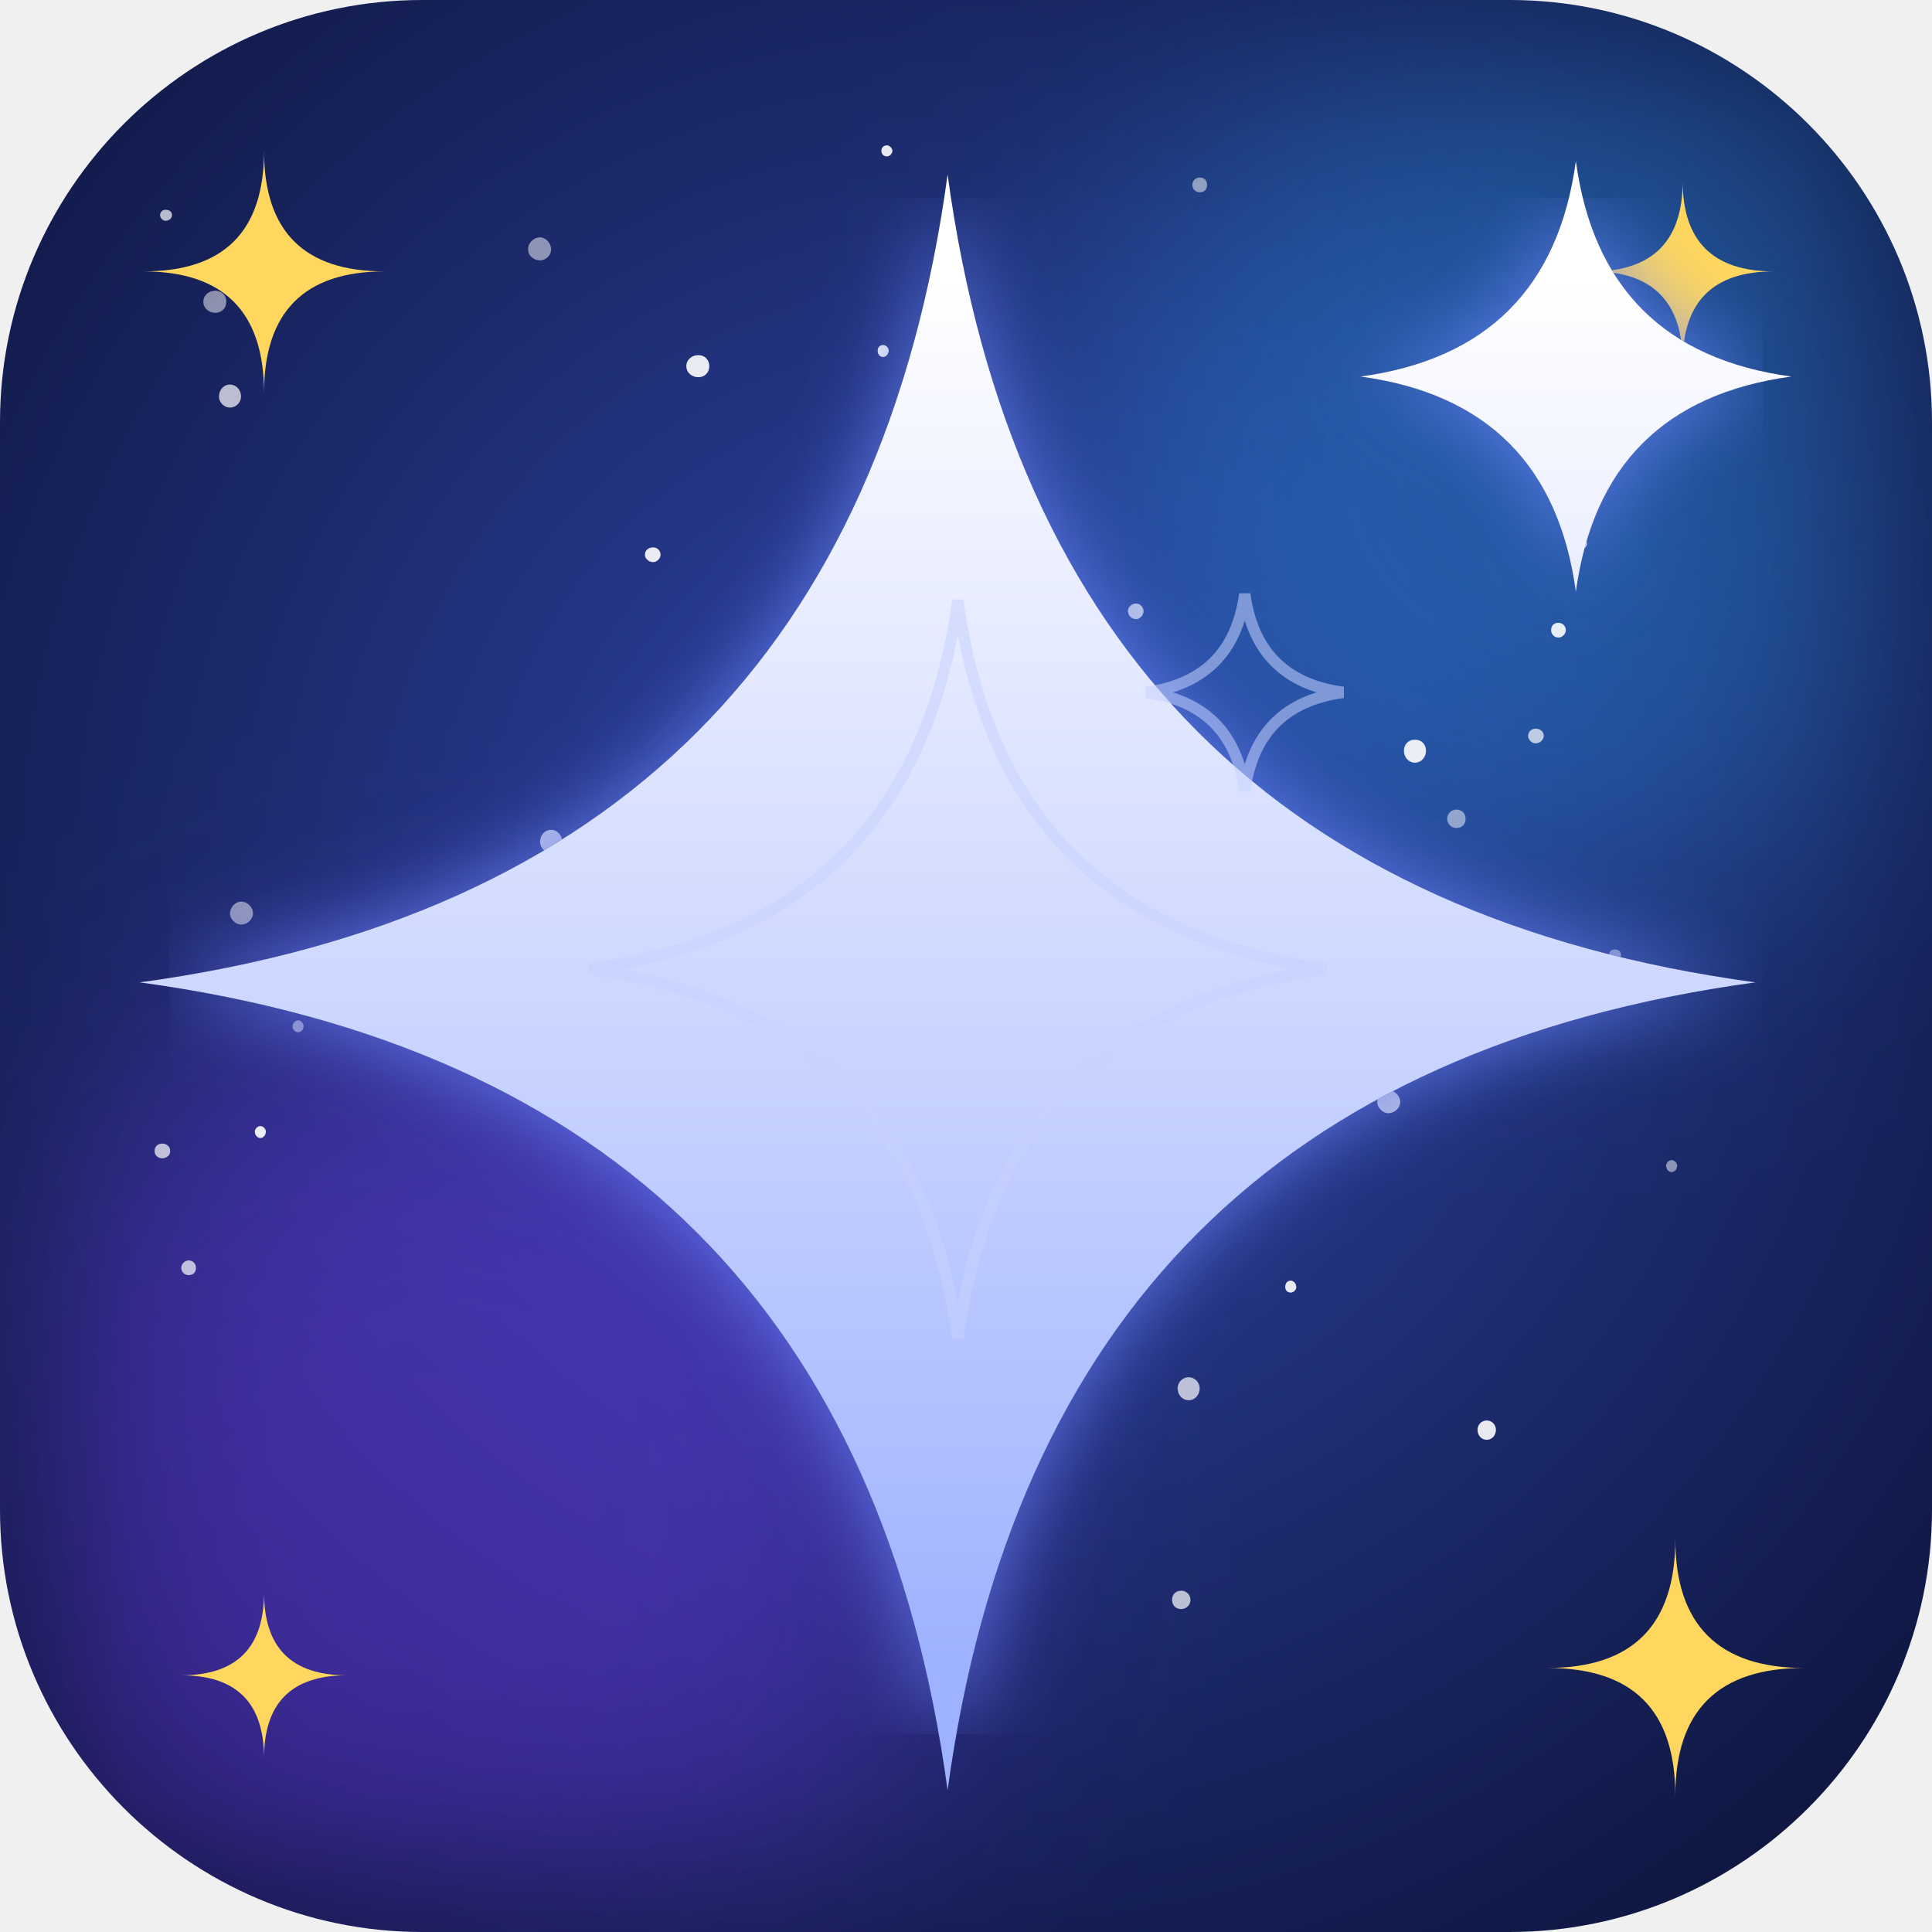
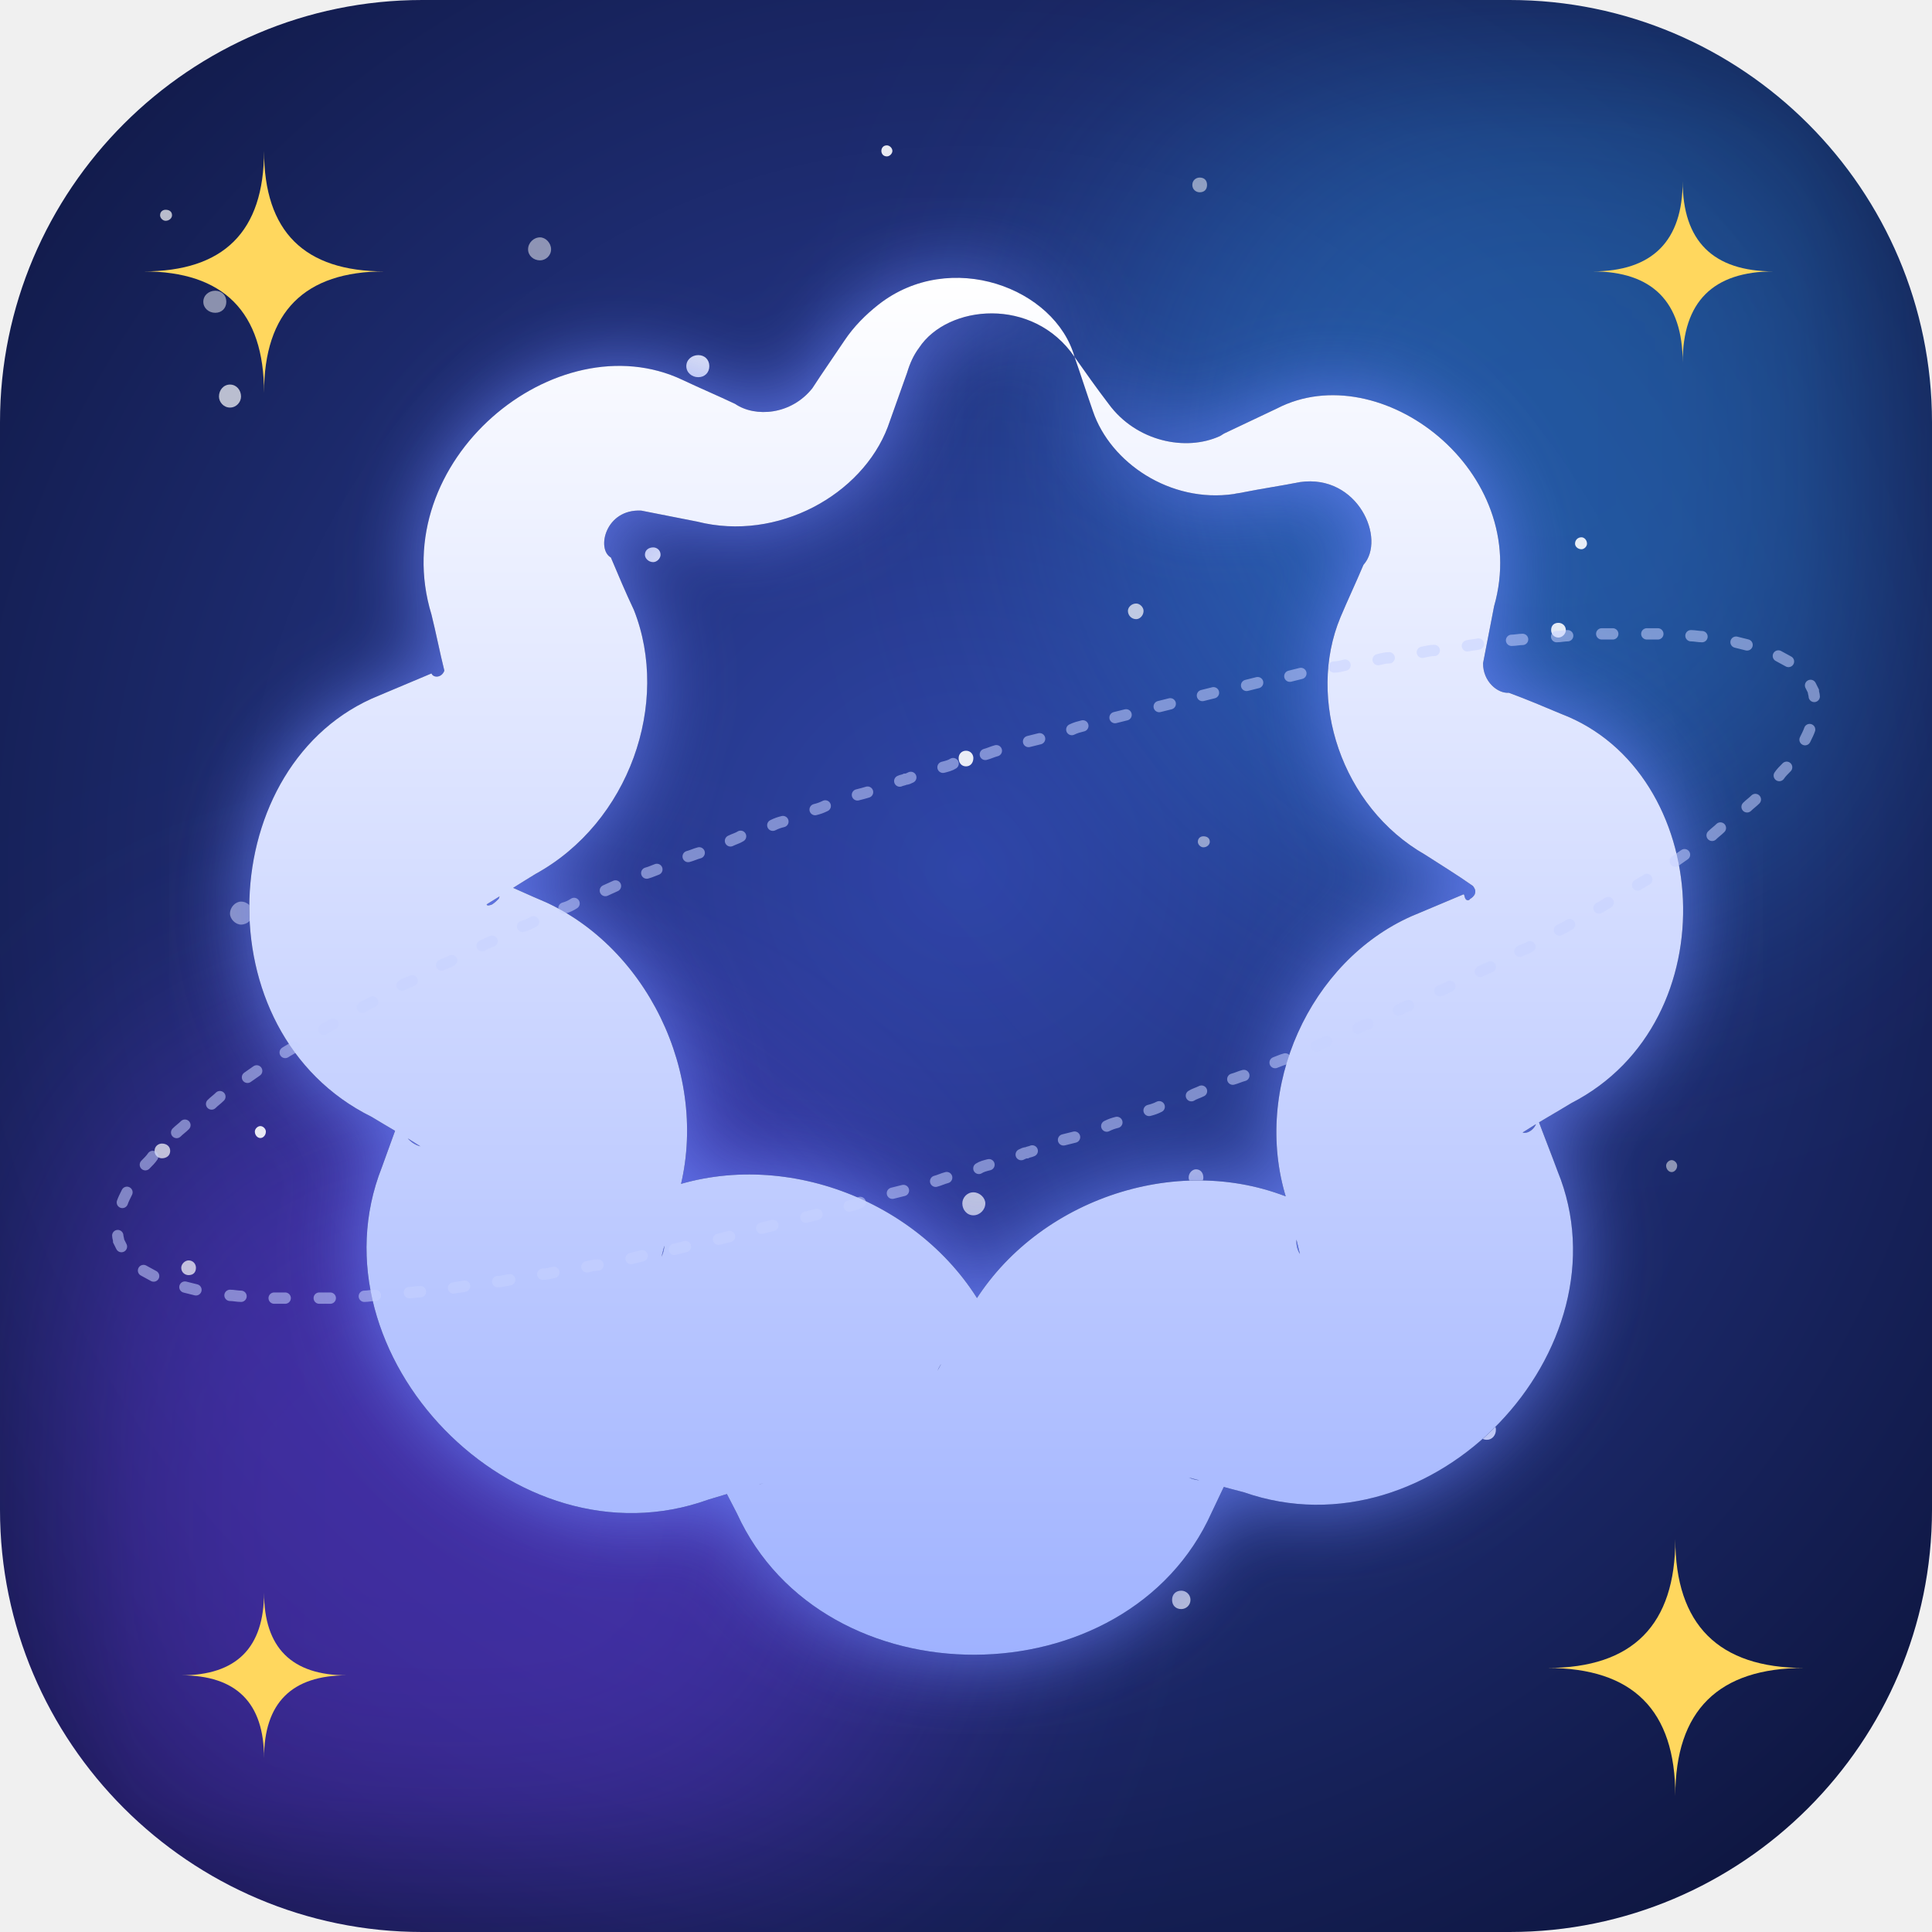
<svg xmlns="http://www.w3.org/2000/svg" width="512" height="512" viewBox="335 450 210 210" fill="none">
  <defs>
    <filter id="filter4_f_42_3" x="299.727" y="529.57" width="168.984" height="168.984" filterUnits="userSpaceOnUse" color-interpolation-filters="sRGB">
      <feFlood flood-opacity="0" result="BackgroundImageFix" />
      <feBlend mode="normal" in="SourceGraphic" in2="BackgroundImageFix" result="shape" />
      <feGaussianBlur stdDeviation="15.586" result="effect1_foregroundBlur_42_3" />
    </filter>
    <filter id="filter5_f_42_3" x="422.773" y="418.828" width="160.781" height="160.781" filterUnits="userSpaceOnUse" color-interpolation-filters="sRGB">
      <feFlood flood-opacity="0" result="BackgroundImageFix" />
      <feBlend mode="normal" in="SourceGraphic" in2="BackgroundImageFix" result="shape" />
      <feGaussianBlur stdDeviation="15.586" result="effect1_foregroundBlur_42_3" />
    </filter>
    <filter id="filter6_f_42_3" x="353.433" y="471.527" width="173.136" height="166.945" filterUnits="userSpaceOnUse" color-interpolation-filters="sRGB">
      <feFlood flood-opacity="0" result="BackgroundImageFix" />
      <feBlend mode="normal" in="SourceGraphic" in2="BackgroundImageFix" result="shape" />
      <feGaussianBlur stdDeviation="4.319" result="effect1_foregroundBlur_42_3" />
    </filter>
    <radialGradient id="paint4_radial_42_3" cx="0" cy="0" r="1" gradientUnits="userSpaceOnUse" gradientTransform="translate(440 544.5) scale(157.5)">
      <stop stop-color="#2F45A8" />
      <stop offset="1" stop-color="#0A1033" />
    </radialGradient>
    <linearGradient id="paint5_linear_42_3" x1="362.072" y1="480.166" x2="362.072" y2="629.833" gradientUnits="userSpaceOnUse">
      <stop stop-color="white" />
      <stop offset="1" stop-color="#9FB2FF" />
    </linearGradient>
    <clipPath id="clip4_42_3">
      <rect width="210" height="210" fill="white" transform="translate(335 450)" />
    </clipPath>
  </defs>
  <g clip-path="url(#clip4_42_3)">
    <mask id="mask6_42_3" style="mask-type:luminance" maskUnits="userSpaceOnUse" x="335" y="450" width="210" height="210">
      <path d="M499.1 450H380.9C355.6 450 335 470.6 335 495.9V614.1C335 639.4 355.6 660 380.9 660H499.1C524.4 660 545 639.4 545 614.1V495.9C545 470.6 524.4 450 499.1 450Z" fill="white" />
    </mask>
    <g mask="url(#mask6_42_3)">
      <path d="M545 450H335V660H545V450Z" fill="url(#paint4_radial_42_3)" />
      <g opacity="0.4" filter="url(#filter4_f_42_3)">
        <path d="M384.2 667.4C413.7 667.4 437.5 643.5 437.5 614.1C437.5 584.6 413.7 560.7 384.2 560.7C354.8 560.7 330.9 584.6 330.9 614.1C330.9 643.5 354.8 667.4 384.2 667.4Z" fill="#7A3CFF" />
      </g>
      <g opacity="0.35" filter="url(#filter5_f_42_3)">
        <path d="M503.2 548.4C530.3 548.4 552.4 526.4 552.4 499.2C552.4 472 530.3 450 503.2 450C476 450 453.9 472 453.9 499.2C453.9 526.4 476 548.4 503.2 548.4Z" fill="#2FA8FF" />
      </g>
      <path opacity="0.9" d="M410.9 491C411.6 491 412.1 490.5 412.1 489.8C412.1 489.1 411.6 488.6 410.9 488.6C410.2 488.6 409.6 489.1 409.6 489.8C409.6 490.5 410.2 491 410.9 491Z" fill="white" />
      <path opacity="0.7" d="M353 474C353.4 474 353.7 473.7 353.7 473.4C353.7 473 353.4 472.8 353 472.8C352.7 472.8 352.4 473 352.4 473.4C352.4 473.7 352.7 474 353 474Z" fill="white" />
      <path opacity="0.5" d="M465.4 470.9C465.9 470.9 466.2 470.6 466.2 470.1C466.2 469.6 465.9 469.3 465.4 469.3C465 469.3 464.6 469.6 464.6 470.1C464.6 470.6 465 470.9 465.4 470.9Z" fill="white" />
      <path opacity="0.5" d="M361.2 550.5C361.9 550.5 362.5 549.9 362.5 549.3C362.5 548.6 361.9 548 361.2 548C360.6 548 360 548.6 360 549.3C360 549.9 360.6 550.5 361.2 550.5Z" fill="white" />
      <path opacity="0.5" d="M393.7 478.3C394.3 478.3 394.9 477.8 394.9 477.1C394.9 476.4 394.3 475.8 393.7 475.8C393 475.8 392.4 476.4 392.4 477.1C392.4 477.8 393 478.3 393.7 478.3Z" fill="white" />
      <path opacity="0.5" d="M516.7 577.4C517 577.4 517.3 577.1 517.3 576.7C517.3 576.4 517 576.1 516.7 576.1C516.4 576.1 516.1 576.4 516.1 576.7C516.1 577.1 516.4 577.4 516.7 577.4Z" fill="white" />
      <path opacity="0.9" d="M475.3 590.5C475.6 590.5 475.9 590.2 475.9 589.9C475.9 589.5 475.6 589.2 475.3 589.2C474.9 589.2 474.7 589.5 474.7 589.9C474.7 590.2 474.9 590.5 475.3 590.5Z" fill="white" />
      <path opacity="0.5" d="M465.8 542.1C466.2 542.1 466.5 541.8 466.5 541.5C466.5 541.1 466.2 540.9 465.8 540.9C465.5 540.9 465.2 541.1 465.2 541.5C465.2 541.8 465.5 542.1 465.8 542.1Z" fill="white" />
      <path opacity="0.7" d="M352.6 575.9C353.1 575.9 353.5 575.6 353.5 575.1C353.5 574.6 353.1 574.3 352.6 574.3C352.2 574.3 351.8 574.6 351.8 575.1C351.8 575.6 352.2 575.9 352.6 575.9Z" fill="white" />
      <path opacity="0.9" d="M431 488.8C431.3 488.8 431.6 488.5 431.6 488.1C431.6 487.8 431.3 487.5 431 487.5C430.6 487.5 430.4 487.8 430.4 488.1C430.4 488.5 430.6 488.8 431 488.8Z" fill="white" />
      <path opacity="0.5" d="M407.6 576.3C408.1 576.3 408.4 576 408.4 575.5C408.4 575.1 408.1 574.7 407.6 574.7C407.1 574.7 406.8 575.1 406.8 575.5C406.8 576 407.1 576.3 407.6 576.3Z" fill="white" />
      <path opacity="0.7" d="M465 578.8C465.5 578.8 465.8 578.4 465.8 578C465.8 577.5 465.5 577.1 465 577.1C464.6 577.1 464.2 577.5 464.2 578C464.2 578.4 464.6 578.8 465 578.8Z" fill="white" />
      <path opacity="0.9" d="M363.3 573.7C363.6 573.7 363.9 573.4 363.9 573C363.9 572.7 363.6 572.4 363.3 572.4C363 572.4 362.7 572.7 362.7 573C362.7 573.4 363 573.7 363.3 573.7Z" fill="white" />
      <path opacity="0.7" d="M355.5 588.6C356 588.6 356.3 588.3 356.3 587.8C356.3 587.4 356 587 355.5 587C355.1 587 354.7 587.4 354.7 587.8C354.7 588.3 355.1 588.6 355.5 588.6Z" fill="white" />
      <path opacity="0.7" d="M485.9 571C486.6 571 487.2 570.4 487.2 569.8C487.2 569.1 486.6 568.5 485.9 568.5C485.3 568.5 484.7 569.1 484.7 569.8C484.7 570.4 485.3 571 485.9 571Z" fill="white" />
      <path opacity="0.7" d="M440.8 582.1C441.5 582.1 442.1 581.5 442.1 580.8C442.1 580.2 441.5 579.6 440.8 579.6C440.1 579.6 439.6 580.2 439.6 580.8C439.6 581.5 440.1 582.1 440.8 582.1Z" fill="white" />
      <path opacity="0.9" d="M406 511.1C406.4 511.1 406.8 510.7 406.8 510.3C406.8 509.8 406.4 509.5 406 509.5C405.5 509.5 405.1 509.8 405.1 510.3C405.1 510.7 405.5 511.1 406 511.1Z" fill="white" />
      <path opacity="0.9" d="M506.9 509.7C507.2 509.7 507.5 509.4 507.5 509.1C507.5 508.7 507.2 508.4 506.9 508.4C506.5 508.4 506.2 508.7 506.2 509.1C506.2 509.4 506.5 509.7 506.9 509.7Z" fill="white" />
      <path opacity="0.7" d="M406 569.4C406.6 569.4 407.2 568.8 407.2 568.1C407.2 567.4 406.6 566.9 406 566.9C405.3 566.9 404.7 567.4 404.7 568.1C404.7 568.8 405.3 569.4 406 569.4Z" fill="white" />
      <path opacity="0.9" d="M496.2 553.2C496.8 553.2 497.2 552.7 497.2 552.1C497.2 551.6 496.8 551.1 496.2 551.1C495.6 551.1 495.2 551.6 495.2 552.1C495.2 552.7 495.6 553.2 496.2 553.2Z" fill="white" />
      <path opacity="0.5" d="M358.4 484C359.1 484 359.6 483.5 359.6 482.8C359.6 482.1 359.1 481.6 358.4 481.6C357.7 481.6 357.1 482.1 357.1 482.8C357.1 483.5 357.7 484 358.4 484Z" fill="white" />
      <path opacity="0.7" d="M501.9 530.8C502.4 530.8 502.8 530.4 502.8 530C502.8 529.5 502.4 529.2 501.9 529.2C501.5 529.2 501.1 529.5 501.1 530C501.1 530.4 501.5 530.8 501.9 530.8Z" fill="white" />
      <path opacity="0.9" d="M431.4 467C431.7 467 432 466.7 432 466.4C432 466.1 431.7 465.8 431.4 465.8C431 465.8 430.8 466.1 430.8 466.4C430.8 466.7 431 467 431.4 467Z" fill="white" />
      <path opacity="0.7" d="M463.4 624.9C463.9 624.9 464.4 624.5 464.4 623.9C464.4 623.3 463.9 622.9 463.4 622.9C462.8 622.9 462.4 623.3 462.4 623.9C462.4 624.5 462.8 624.9 463.4 624.9Z" fill="white" />
      <path opacity="0.9" d="M488.8 532.9C489.5 532.9 490 532.3 490 531.6C490 530.9 489.5 530.4 488.8 530.4C488.1 530.4 487.6 530.9 487.6 531.6C487.6 532.3 488.1 532.9 488.8 532.9Z" fill="white" />
      <path opacity="0.5" d="M510.5 554.4C510.9 554.4 511.2 554.1 511.2 553.8C511.2 553.4 510.9 553.2 510.5 553.2C510.2 553.2 509.9 553.4 509.9 553.8C509.9 554.1 510.2 554.4 510.5 554.4Z" fill="white" />
      <path opacity="0.5" d="M399.8 558.1C400.1 558.1 400.4 557.8 400.4 557.5C400.4 557.1 400.1 556.8 399.8 556.8C399.5 556.8 399.2 557.1 399.2 557.5C399.2 557.8 399.5 558.1 399.8 558.1Z" fill="white" />
      <path opacity="0.9" d="M496.6 606.5C497.2 606.5 497.6 606 497.6 605.4C497.6 604.9 497.2 604.4 496.6 604.4C496 604.4 495.6 604.9 495.6 605.4C495.6 606 496 606.5 496.6 606.5Z" fill="white" />
      <path opacity="0.7" d="M464.2 602.2C464.9 602.2 465.4 601.6 465.4 600.9C465.4 600.3 464.9 599.7 464.2 599.7C463.5 599.7 463 600.3 463 600.9C463 601.6 463.5 602.2 464.2 602.2Z" fill="white" />
      <path opacity="0.5" d="M493.3 540C493.9 540 494.3 539.6 494.3 539C494.3 538.4 493.9 538 493.3 538C492.8 538 492.3 538.4 492.3 539C492.3 539.6 492.8 540 493.3 540Z" fill="white" />
      <path opacity="0.9" d="M440 533.3C440.5 533.3 440.8 532.9 440.8 532.4C440.8 532 440.5 531.6 440 531.6C439.5 531.6 439.2 532 439.2 532.4C439.2 532.9 439.5 533.3 440 533.3Z" fill="white" />
      <path opacity="0.5" d="M367.4 562.2C367.7 562.2 368 561.9 368 561.6C368 561.2 367.7 560.9 367.4 560.9C367.1 560.9 366.8 561.2 366.8 561.6C366.8 561.9 367.1 562.2 367.4 562.2Z" fill="white" />
      <path opacity="0.9" d="M504.4 519.3C504.8 519.3 505.2 518.9 505.2 518.5C505.2 518 504.8 517.7 504.4 517.7C503.9 517.7 503.6 518 503.6 518.5C503.6 518.9 503.9 519.3 504.4 519.3Z" fill="white" />
      <path opacity="0.7" d="M394.9 542.7C395.6 542.7 396.1 542.1 396.1 541.5C396.1 540.8 395.6 540.2 394.9 540.2C394.2 540.2 393.7 540.8 393.7 541.5C393.7 542.1 394.2 542.7 394.9 542.7Z" fill="white" />
      <path opacity="0.7" d="M360 494.3C360.7 494.3 361.2 493.7 361.2 493.1C361.2 492.4 360.7 491.8 360 491.8C359.3 491.8 358.8 492.4 358.8 493.1C358.8 493.7 359.3 494.3 360 494.3Z" fill="white" />
      <path opacity="0.7" d="M458.5 517.3C458.9 517.3 459.3 516.9 459.3 516.4C459.3 516 458.9 515.6 458.5 515.6C458 515.6 457.6 516 457.6 516.4C457.6 516.9 458 517.3 458.5 517.3Z" fill="white" />
      <path d="M363.7 466.4C363.7 475.2 368.1 479.5 376.8 479.5C368.1 479.5 363.7 483.9 363.7 492.7C363.7 483.9 359.3 479.5 350.6 479.5C359.3 479.5 363.7 475.2 363.7 466.4Z" fill="#FFD75E" />
      <path d="M517.9 469.7C517.9 476.2 521.2 479.5 527.8 479.5C521.2 479.5 517.9 482.8 517.9 489.4C517.9 482.8 514.6 479.5 508.1 479.5C514.6 479.5 517.9 476.2 517.9 469.7Z" fill="#FFD75E" />
      <path d="M363.7 623.1C363.7 629.1 366.7 632.1 372.7 632.1C366.7 632.1 363.7 635.1 363.7 641.1C363.7 635.1 360.7 632.1 354.7 632.1C360.7 632.1 363.7 629.1 363.7 623.1Z" fill="#FFD75E" />
      <path d="M517.1 617.3C517.1 626.6 521.8 631.3 531.1 631.3C521.8 631.3 517.1 635.9 517.1 645.2C517.1 635.9 512.5 631.3 503.2 631.3C512.5 631.3 517.1 626.6 517.1 617.3Z" fill="#FFD75E" />
    </g>
    <g opacity="0.8" filter="url(#filter6_f_42_3)">
-       <path d="M438 468.98Q448.54 546.25 525.8 556.78Q448.54 567.32 438 644.59Q427.46 567.32 350.19 556.78Q427.46 546.25 438 468.98ZM506.29 467.51Q509.1 488.12 529.71 490.93Q509.1 493.73 506.29 514.34Q503.49 493.73 482.88 490.93Q503.49 488.12 506.29 467.51Z" fill="#6D86FF" />
+       <path d="M451.8 488.8C452.5 490.8 453.1 492.7 453.8 494.7C455.7 500.3 462.2 504.7 469.1 503.7C469.5 503.6 469.8 503.6 470.2 503.5C472.2 503.1 474.3 502.8 476.3 502.4C482.6 501.5 485.7 508.6 483.2 511.4C482.4 513.3 481.5 515.2 480.7 517.1C477 526 480.8 537.7 489.9 542.9C491.6 544 493.4 545.1 495.1 546.3C495.4 546.7 495.4 546.9 495.3 547.2C495.2 547.4 495 547.6 494.8 547.7C494.7 547.9 494.4 547.9 494.3 547.7C494.2 547.6 494.2 547.3 494.1 547.2C492.2 548 490.3 548.8 488.4 549.6C477.4 554.5 471.1 568.2 474.8 580.2C475.3 582.2 475.8 584.2 476.3 586.3C475.1 584.5 476.8 581.3 479.9 581.9C478 581.2 476 580.5 474.1 579.8C461.4 575.3 446 581.3 439.8 593.5C438.8 595.4 437.9 597.2 436.9 599C438.3 595.6 443.6 595.4 445.3 598.9C444.4 597 443.4 595.2 442.5 593.4C436.3 581 420.7 574.6 407.7 579.1C405.8 579.8 403.8 580.5 401.9 581.1C405.4 580.2 408.2 583.9 406.9 586.6C407.4 584.6 408 582.6 408.5 580.6C412.5 568.1 406 553.5 394.4 548.1C392.5 547.3 390.6 546.4 388.7 545.6C388.9 545.8 389.2 546.3 389.3 546.7C389.4 547.2 389.3 547.5 389.2 547.7C389 547.9 388.8 548.1 388.5 548.3C388.3 548.4 387.9 548.5 387.9 548.3C389.7 547.2 391.4 546.1 393.2 545C403.4 539.4 407.9 526.4 403.9 516.3C403 514.4 402.2 512.5 401.4 510.6C399.8 509.7 400.8 505.3 404.7 505.5C406.7 505.9 408.8 506.3 410.8 506.7C419.5 508.9 428.7 503.8 431.5 496.4C432.2 494.4 432.9 492.5 433.6 490.5C433.9 489.5 434.3 488.6 434.9 487.8C438 483.1 447.3 482.2 451.8 488.8C449.7 481.3 438.3 477 430.5 483.1C429.1 484.2 427.8 485.5 426.8 487C425.6 488.8 424.4 490.5 423.3 492.2C421 495.1 417.1 495.4 414.9 493.9C413 493 411.1 492.2 409.2 491.3C395.5 484.8 376.8 500.1 381.9 516.8C382.4 518.8 382.8 520.9 383.3 522.9C383 523.7 382.1 523.7 381.9 523.2C380 524 378.1 524.8 376.2 525.6C358.3 532.8 356.8 562.2 375.4 571.4C377.2 572.5 379 573.5 380.7 574.6C379.4 574.3 378.3 572.8 378.6 571.1C377.9 573 377.2 575 376.5 576.9C368.5 597.2 390.9 620.6 412 613C414 612.4 416 611.8 418 611.2C415.9 612 413.3 611 412.2 608.9C413.2 610.8 414.1 612.6 415.1 614.5C424.5 635.1 457.5 634.9 466.7 614.4C467.6 612.5 468.5 610.6 469.4 608.8C468.4 610.7 466 611.4 464.2 610.6C466.2 611.1 468.2 611.7 470.2 612.2C490.8 619.4 512.2 596.6 504.3 577.3C503.6 575.4 502.8 573.4 502.1 571.5C502.1 572.6 501.1 573.3 500.5 573.1C502.2 572 504 571 505.8 569.9C523.1 561 521.2 533.9 504.7 527.6C502.8 526.8 500.9 526 499 525.3C497.8 525.4 496.2 524.1 496.2 522.1C496.6 520 497 518 497.4 515.9C501.6 501.2 485 488.6 473.8 494.4C471.9 495.3 470 496.2 468.1 497.1C467.9 497.2 467.8 497.3 467.6 497.4C463.9 499.1 458.5 498 455.5 493.9C454.2 492.2 453 490.5 451.8 488.8Z" fill="#6D86FF" />
    </g>
-     <path d="M438 468.98Q448.54 546.25 525.8 556.78Q448.54 567.32 438 644.59Q427.46 567.32 350.19 556.78Q427.46 546.25 438 468.98ZM506.29 467.51Q509.1 488.12 529.71 490.93Q509.1 493.73 506.29 514.34Q503.49 493.73 482.88 490.93Q503.49 488.12 506.29 467.51Z" fill="#1D2C78" />
-     <path d="M438 468.98Q448.54 546.25 525.8 556.78Q448.54 567.32 438 644.59Q427.46 567.32 350.19 556.78Q427.46 546.25 438 468.98ZM506.29 467.51Q509.1 488.12 529.71 490.93Q509.1 493.73 506.29 514.34Q503.49 493.73 482.88 490.93Q503.49 488.12 506.29 467.51Z" fill="url(#paint5_linear_42_3)" />
-     <path opacity="0.55" d="M439.11 515.24Q443.92 550.52 479.21 555.33Q443.92 560.15 439.11 595.43Q434.3 560.15 399.01 555.33Q434.3 550.52 439.11 515.24ZM470.3 514.57Q471.58 523.98 480.99 525.26Q471.58 526.54 470.3 535.95Q469.02 526.54 459.6 525.26Q469.02 523.98 470.3 514.57Z" stroke-width="1.23" stroke-linecap="round" stroke="#C7D2FF" />
+     <path d="M451.8 488.8C452.5 490.8 453.1 492.7 453.8 494.7C455.7 500.3 462.2 504.7 469.1 503.7C469.5 503.6 469.8 503.6 470.2 503.5C472.2 503.1 474.3 502.8 476.3 502.4C482.6 501.5 485.7 508.6 483.2 511.4C482.4 513.3 481.5 515.2 480.7 517.1C477 526 480.8 537.7 489.9 542.9C491.6 544 493.4 545.1 495.1 546.3C495.4 546.7 495.4 546.9 495.3 547.2C495.2 547.4 495 547.6 494.8 547.7C494.7 547.9 494.4 547.9 494.3 547.7C494.2 547.6 494.2 547.3 494.1 547.2C492.2 548 490.3 548.8 488.4 549.6C477.4 554.5 471.1 568.2 474.8 580.2C475.3 582.2 475.8 584.2 476.3 586.3C475.1 584.5 476.8 581.3 479.9 581.9C478 581.2 476 580.5 474.1 579.8C461.4 575.3 446 581.3 439.8 593.5C438.8 595.4 437.9 597.2 436.9 599C438.3 595.6 443.6 595.4 445.3 598.9C444.4 597 443.4 595.2 442.5 593.4C436.3 581 420.7 574.6 407.7 579.1C405.8 579.8 403.8 580.5 401.9 581.1C405.4 580.2 408.2 583.9 406.9 586.6C407.4 584.6 408 582.6 408.5 580.6C412.5 568.1 406 553.5 394.4 548.1C392.5 547.3 390.6 546.4 388.7 545.6C388.9 545.8 389.2 546.3 389.3 546.7C389.4 547.2 389.3 547.5 389.2 547.7C389 547.9 388.8 548.1 388.5 548.3C388.3 548.4 387.9 548.5 387.9 548.3C389.7 547.2 391.4 546.1 393.2 545C403.4 539.4 407.9 526.4 403.9 516.3C403 514.4 402.2 512.5 401.4 510.6C399.8 509.7 400.8 505.3 404.7 505.5C406.7 505.9 408.8 506.3 410.8 506.7C419.5 508.9 428.7 503.8 431.5 496.4C432.2 494.4 432.9 492.5 433.6 490.5C433.9 489.5 434.3 488.6 434.9 487.8C438 483.1 447.3 482.2 451.8 488.8C449.7 481.3 438.3 477 430.5 483.1C429.1 484.2 427.8 485.5 426.8 487C425.6 488.8 424.4 490.5 423.3 492.2C421 495.1 417.1 495.4 414.9 493.9C413 493 411.1 492.2 409.2 491.3C395.5 484.8 376.8 500.1 381.9 516.8C382.4 518.8 382.8 520.9 383.3 522.9C383 523.7 382.1 523.7 381.9 523.2C380 524 378.1 524.8 376.2 525.6C358.3 532.8 356.8 562.2 375.4 571.4C377.2 572.5 379 573.5 380.7 574.6C379.4 574.3 378.3 572.8 378.6 571.1C377.9 573 377.2 575 376.5 576.9C368.5 597.2 390.9 620.6 412 613C414 612.4 416 611.8 418 611.2C415.9 612 413.3 611 412.2 608.9C413.2 610.8 414.1 612.6 415.1 614.5C424.5 635.1 457.5 634.9 466.7 614.4C467.6 612.5 468.5 610.6 469.4 608.8C468.4 610.7 466 611.4 464.2 610.6C466.2 611.1 468.2 611.7 470.2 612.2C490.8 619.4 512.2 596.6 504.3 577.3C503.6 575.4 502.8 573.4 502.1 571.5C502.1 572.6 501.1 573.3 500.5 573.1C502.2 572 504 571 505.8 569.9C523.1 561 521.2 533.9 504.7 527.6C502.8 526.8 500.9 526 499 525.3C497.8 525.4 496.2 524.1 496.2 522.1C496.6 520 497 518 497.4 515.9C501.6 501.2 485 488.6 473.8 494.4C471.9 495.3 470 496.2 468.1 497.1C467.9 497.2 467.8 497.3 467.6 497.4C463.9 499.1 458.5 498 455.5 493.9C454.2 492.2 453 490.5 451.8 488.8Z" fill="#1D2C78" />
+     <path d="M451.8 488.8C452.5 490.8 453.1 492.7 453.8 494.7C455.7 500.3 462.2 504.7 469.1 503.7C469.5 503.6 469.8 503.6 470.2 503.5C472.2 503.1 474.3 502.8 476.3 502.4C482.6 501.5 485.7 508.6 483.2 511.4C482.4 513.3 481.5 515.2 480.7 517.1C477 526 480.8 537.7 489.9 542.9C491.6 544 493.4 545.1 495.1 546.3C495.4 546.7 495.4 546.9 495.3 547.2C495.2 547.4 495 547.6 494.8 547.7C494.7 547.9 494.4 547.9 494.3 547.7C494.2 547.6 494.2 547.3 494.1 547.2C492.2 548 490.3 548.8 488.4 549.6C477.4 554.5 471.1 568.2 474.8 580.2C475.3 582.2 475.8 584.2 476.3 586.3C475.1 584.5 476.8 581.3 479.9 581.9C478 581.2 476 580.5 474.1 579.8C461.4 575.3 446 581.3 439.8 593.5C438.8 595.4 437.9 597.2 436.9 599C438.3 595.6 443.6 595.4 445.3 598.9C444.4 597 443.4 595.2 442.5 593.4C436.3 581 420.7 574.6 407.7 579.1C405.8 579.8 403.8 580.5 401.9 581.1C405.4 580.2 408.2 583.9 406.9 586.6C407.4 584.6 408 582.6 408.5 580.6C412.5 568.1 406 553.5 394.4 548.1C392.5 547.3 390.6 546.4 388.7 545.6C388.9 545.8 389.2 546.3 389.3 546.7C389.4 547.2 389.3 547.5 389.2 547.7C389 547.9 388.8 548.1 388.5 548.3C388.3 548.4 387.9 548.5 387.9 548.3C389.7 547.2 391.4 546.1 393.2 545C403.4 539.4 407.9 526.4 403.9 516.3C403 514.4 402.2 512.5 401.4 510.6C399.8 509.7 400.8 505.3 404.7 505.5C406.7 505.9 408.8 506.3 410.8 506.7C419.5 508.9 428.7 503.8 431.5 496.4C432.2 494.4 432.9 492.5 433.6 490.5C433.9 489.5 434.3 488.6 434.9 487.8C438 483.1 447.3 482.2 451.8 488.8C449.7 481.3 438.3 477 430.5 483.1C429.1 484.2 427.8 485.5 426.8 487C425.6 488.8 424.4 490.5 423.3 492.2C421 495.1 417.1 495.4 414.9 493.9C413 493 411.1 492.2 409.2 491.3C395.5 484.8 376.8 500.1 381.9 516.8C382.4 518.8 382.8 520.9 383.3 522.9C383 523.7 382.1 523.7 381.9 523.2C380 524 378.1 524.8 376.2 525.6C358.3 532.8 356.8 562.2 375.4 571.4C377.2 572.5 379 573.5 380.7 574.6C379.4 574.3 378.3 572.8 378.6 571.1C377.9 573 377.2 575 376.5 576.9C368.5 597.2 390.9 620.6 412 613C414 612.4 416 611.8 418 611.2C415.9 612 413.3 611 412.2 608.9C413.2 610.8 414.1 612.6 415.1 614.5C424.5 635.1 457.5 634.9 466.7 614.4C467.6 612.5 468.5 610.6 469.4 608.8C468.4 610.7 466 611.4 464.2 610.6C466.2 611.1 468.2 611.7 470.2 612.2C490.8 619.4 512.2 596.6 504.3 577.3C503.6 575.4 502.8 573.4 502.1 571.5C502.1 572.6 501.1 573.3 500.5 573.1C502.2 572 504 571 505.8 569.9C523.1 561 521.2 533.9 504.7 527.6C502.8 526.8 500.9 526 499 525.3C497.8 525.4 496.2 524.1 496.2 522.1C496.6 520 497 518 497.4 515.9C501.6 501.2 485 488.6 473.8 494.4C471.9 495.3 470 496.2 468.1 497.1C467.9 497.2 467.8 497.3 467.6 497.4C463.9 499.1 458.5 498 455.5 493.9C454.2 492.2 453 490.5 451.8 488.8Z" fill="url(#paint5_linear_42_3)" />
+     <path opacity="0.55" d="M531.8 524.5C531.9 524.7 532 524.9 532.1 525.1C532.1 525.3 532.2 525.5 532.2 525.7M529.4 521.9C529 521.7 528.7 521.5 528.3 521.3M524.9 520.1C524.5 520 524.1 519.9 523.7 519.8M520 519.2C519.6 519.2 519.2 519.1 518.8 519.1M515.2 518.9C514.8 518.9 514.4 518.9 514 518.9M510.3 518.9C509.9 518.9 509.5 518.9 509.1 518.9M505.4 519.1C505 519.1 504.6 519.2 504.2 519.2M500.5 519.5C500.1 519.5 499.7 519.6 499.3 519.6M495.7 520C495.3 520.1 494.9 520.1 494.5 520.2M490.9 520.7C490.5 520.7 490.1 520.8 489.6 520.9M486 521.5C485.6 521.5 485.2 521.6 484.8 521.7M481.2 522.3C480.8 522.4 480.4 522.5 480 522.5M476.4 523.2C476 523.3 475.6 523.4 475.2 523.5M471.7 524.2C471.3 524.3 470.9 524.4 470.5 524.5M466.9 525.3C466.5 525.4 466.1 525.5 465.7 525.6M462.2 526.5C461.8 526.6 461.4 526.7 461 526.8M457.4 527.7C457 527.8 456.6 527.9 456.2 528M452.7 528.9C452.3 529 451.9 529.1 451.5 529.3M448 530.3C447.6 530.4 447.2 530.5 446.8 530.6M443.3 531.6C442.9 531.7 442.5 531.9 442.1 532M438.6 533C438.3 533.2 437.9 533.3 437.5 533.4M434 534.5C433.8 534.6 433.6 534.7 433.4 534.7C433.2 534.8 433 534.8 432.8 534.9M429.3 536.1C429 536.2 428.6 536.3 428.2 536.4M424.7 537.6C424.3 537.8 424 537.9 423.6 538M420.1 539.3C419.7 539.4 419.4 539.5 419 539.7M415.5 540.9C415.2 541.1 414.8 541.2 414.4 541.4M411 542.7C410.6 542.8 410.2 543 409.8 543.1M406.4 544.5C406.1 544.6 405.7 544.8 405.3 544.9M401.9 546.3C401.5 546.5 401.2 546.6 400.8 546.8M397.4 548.2C397.1 548.4 396.7 548.6 396.3 548.7M393 550.2C392.6 550.4 392.2 550.6 391.8 550.7M388.5 552.3C388.2 552.4 387.8 552.6 387.4 552.8M384.1 554.4C383.8 554.6 383.4 554.7 383 554.9M379.8 556.6C379.4 556.8 379 556.9 378.7 557.1M375.5 558.9C375.1 559.1 374.7 559.3 374.4 559.5M371.2 561.3C370.8 561.5 370.5 561.7 370.2 561.9M367 563.8C366.7 564 366.3 564.2 366 564.4M362.9 566.4C362.6 566.6 362.2 566.9 361.9 567.1M358.9 569.2C358.6 569.5 358.3 569.7 358 570M355.1 572.3C354.8 572.6 354.5 572.8 354.2 573.1M351.6 575.7C351.4 576 351.1 576.3 350.8 576.6M348.8 579.6C348.6 580 348.4 580.4 348.3 580.7M347.8 584.3C347.8 584.5 347.9 584.7 347.9 584.9C348 585.1 348.1 585.3 348.2 585.5M350.6 588.1C351 588.3 351.3 588.5 351.7 588.7M355.1 589.9C355.5 590 355.9 590.1 356.3 590.2M360 590.8C360.4 590.8 360.8 590.9 361.2 590.9M364.8 591.1C365.2 591.1 365.6 591.1 366 591.1M369.7 591.1C370.1 591.1 370.5 591.1 370.9 591.1M374.6 590.9C375 590.9 375.4 590.8 375.8 590.8M379.5 590.5C379.9 590.5 380.3 590.4 380.7 590.4M384.3 590C384.7 589.9 385.1 589.9 385.5 589.8M389.1 589.3C389.5 589.3 389.9 589.2 390.4 589.1M394 588.5C394.4 588.5 394.8 588.4 395.2 588.3M398.8 587.7C399.2 587.6 399.6 587.5 400 587.5M403.6 586.8C404 586.7 404.4 586.6 404.8 586.5M408.3 585.8C408.7 585.7 409.1 585.6 409.5 585.5M413.1 584.7C413.5 584.6 413.9 584.5 414.3 584.4M417.8 583.5C418.2 583.4 418.6 583.3 419 583.2M422.6 582.3C423 582.2 423.4 582.1 423.8 582M427.3 581.1C427.7 581 428.1 580.9 428.5 580.7M432 579.7C432.4 579.6 432.8 579.5 433.2 579.4M436.7 578.4C437.1 578.3 437.5 578.1 437.9 578M441.4 577C441.7 576.8 442.1 576.7 442.5 576.6M446 575.5C446.2 575.4 446.4 575.3 446.6 575.3C446.8 575.2 447 575.2 447.2 575.1M450.6 573.9C451 573.8 451.4 573.7 451.8 573.6M455.3 572.4C455.7 572.2 456 572.1 456.4 572M459.9 570.7C460.3 570.6 460.6 570.5 461 570.3M464.5 569.1C464.8 568.9 465.2 568.8 465.6 568.6M469 567.3C469.4 567.2 469.8 567 470.2 566.9M473.6 565.5C473.9 565.4 474.3 565.2 474.7 565.1M478.1 563.7C478.5 563.5 478.8 563.4 479.2 563.2M482.6 561.8C482.9 561.6 483.3 561.4 483.7 561.3M487 559.8C487.4 559.6 487.8 559.4 488.1 559.3M491.5 557.7C491.8 557.6 492.2 557.4 492.6 557.2M495.9 555.6C496.2 555.4 496.6 555.3 497 555.1M500.2 553.4C500.6 553.2 501 553.1 501.3 552.9M504.5 551.1C504.9 550.9 505.3 550.7 505.6 550.5M508.8 548.7C509.2 548.5 509.5 548.3 509.8 548.1M513 546.2C513.3 546 513.7 545.8 514 545.6M517.1 543.6C517.4 543.4 517.8 543.1 518.1 542.9M521.1 540.8C521.4 540.5 521.7 540.3 522 540M524.9 537.7C525.2 537.4 525.5 537.2 525.8 536.9M528.4 534.3C528.6 534 528.9 533.7 529.2 533.4M531.2 530.4C531.4 530 531.6 529.6 531.7 529.3" stroke-width="1.23" stroke-linecap="round" stroke="#C7D2FF" />
  </g>
</svg>
